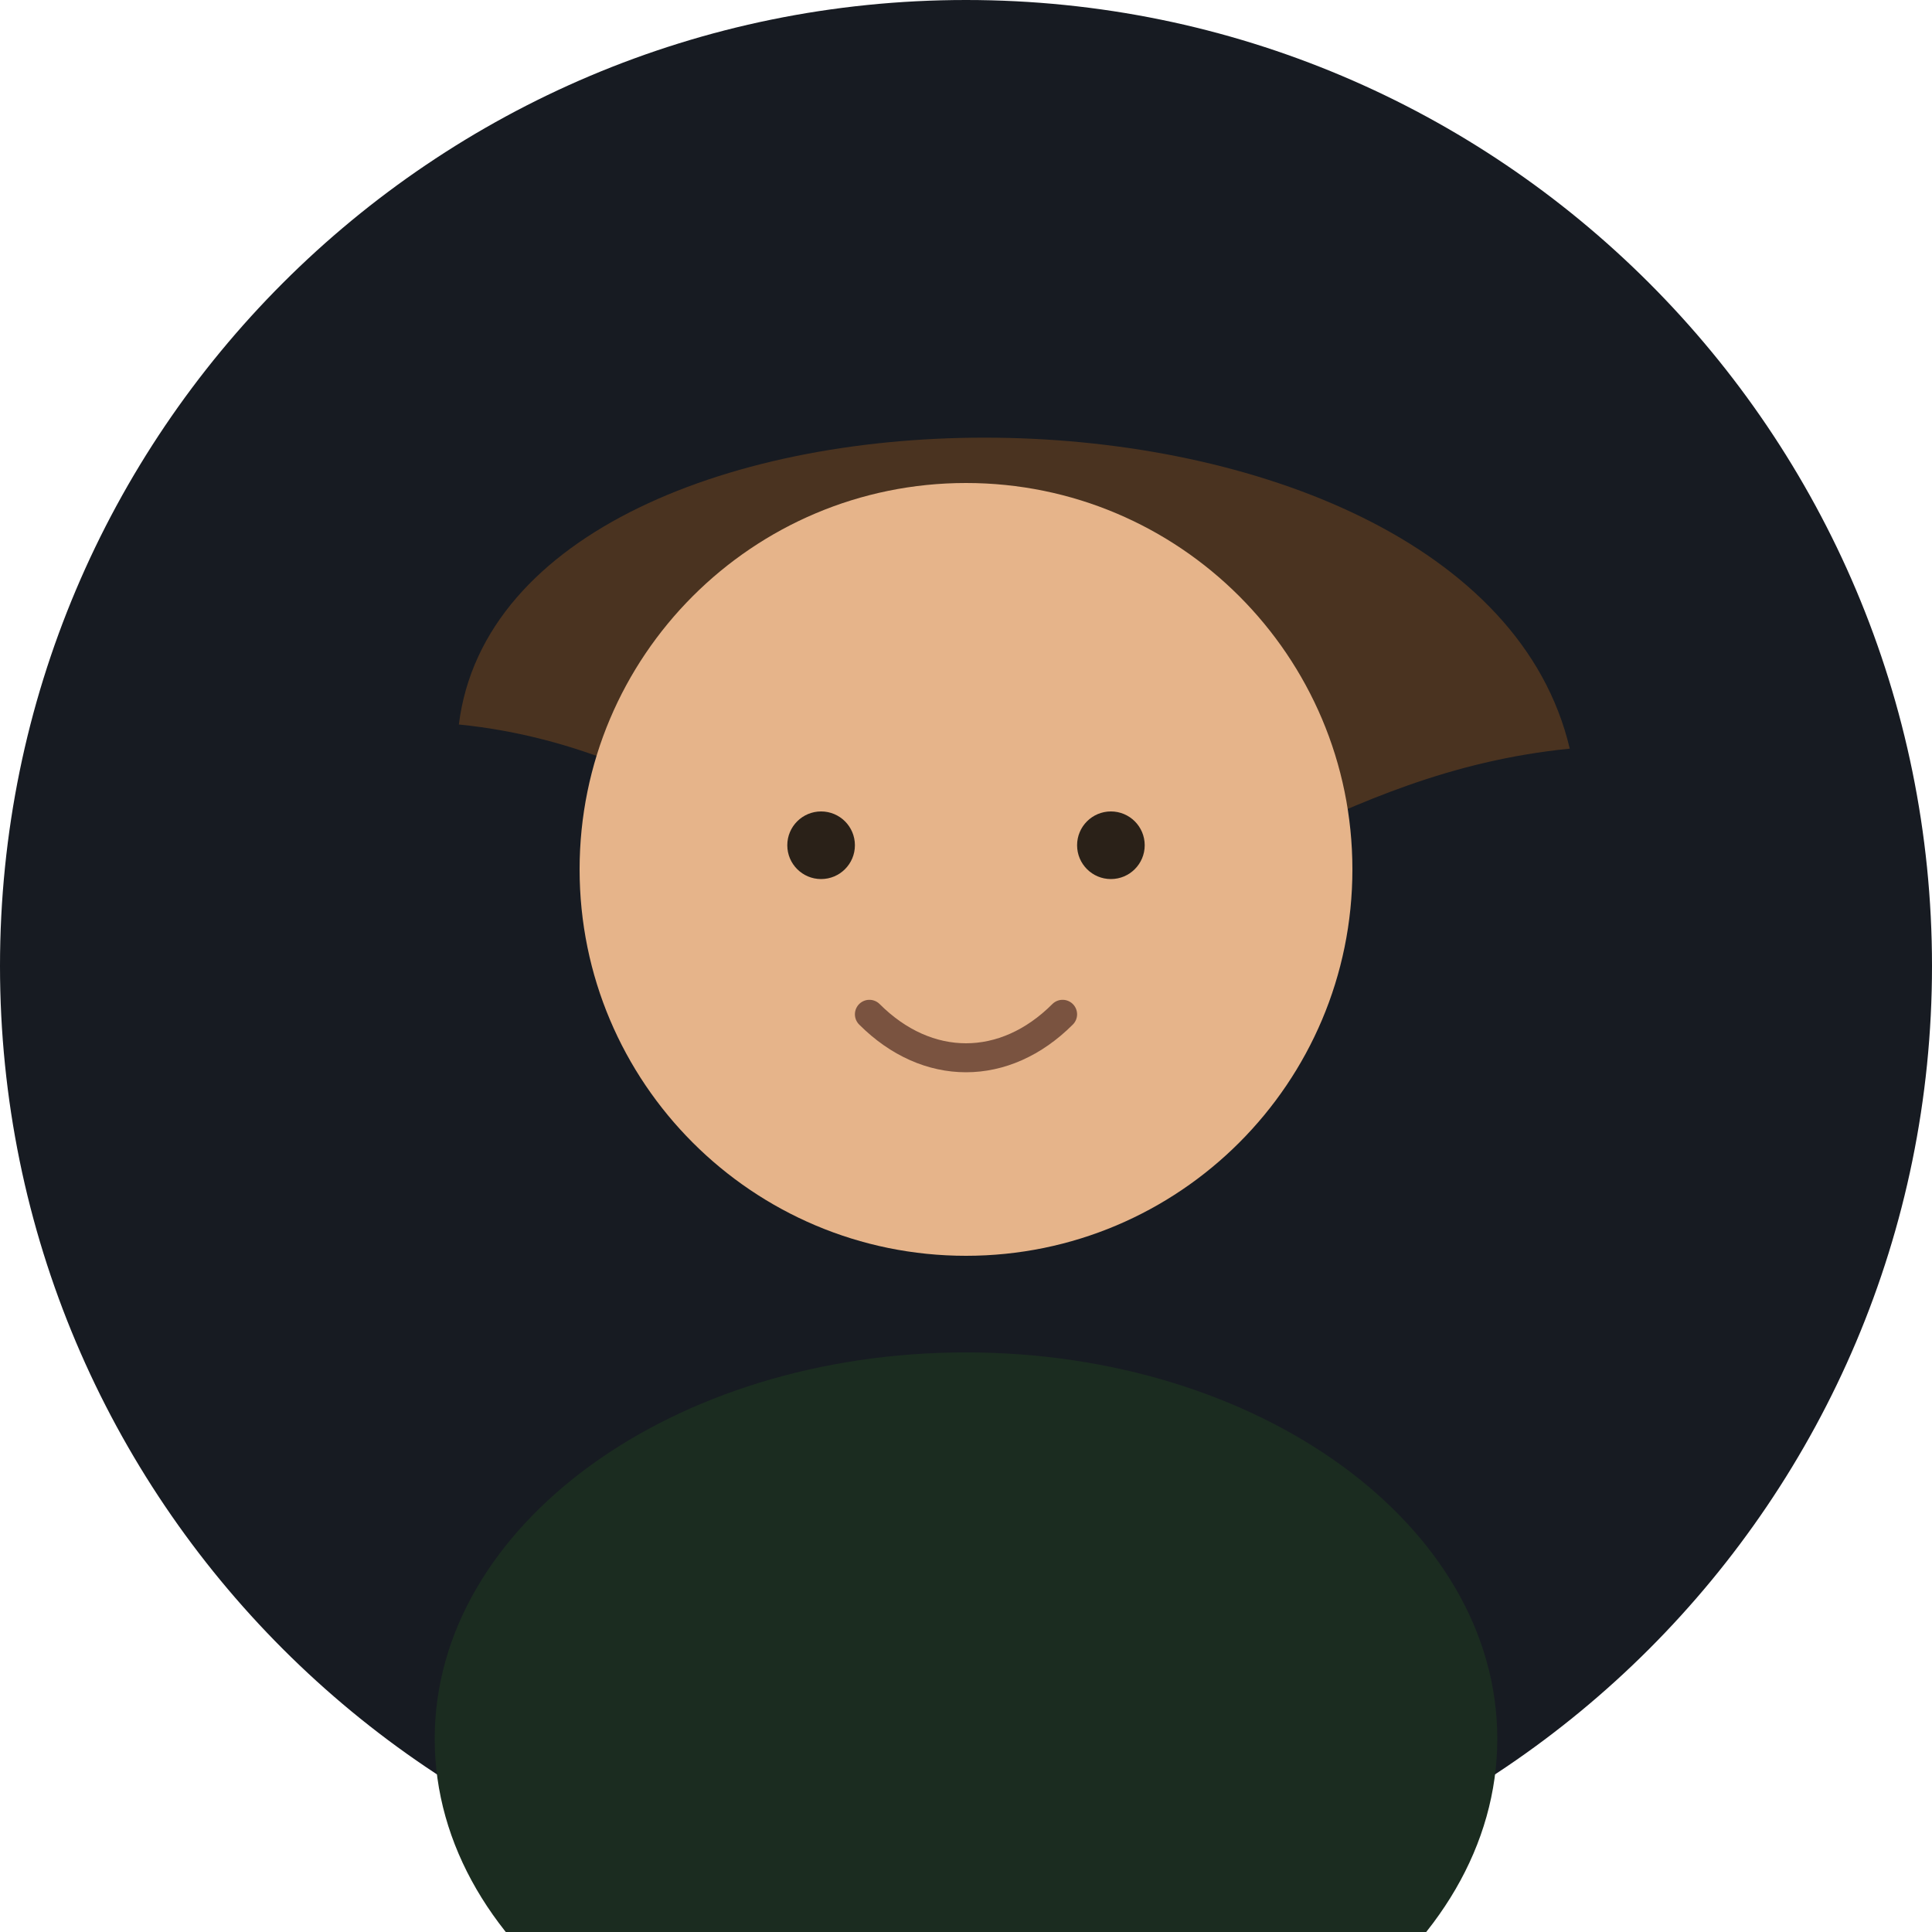
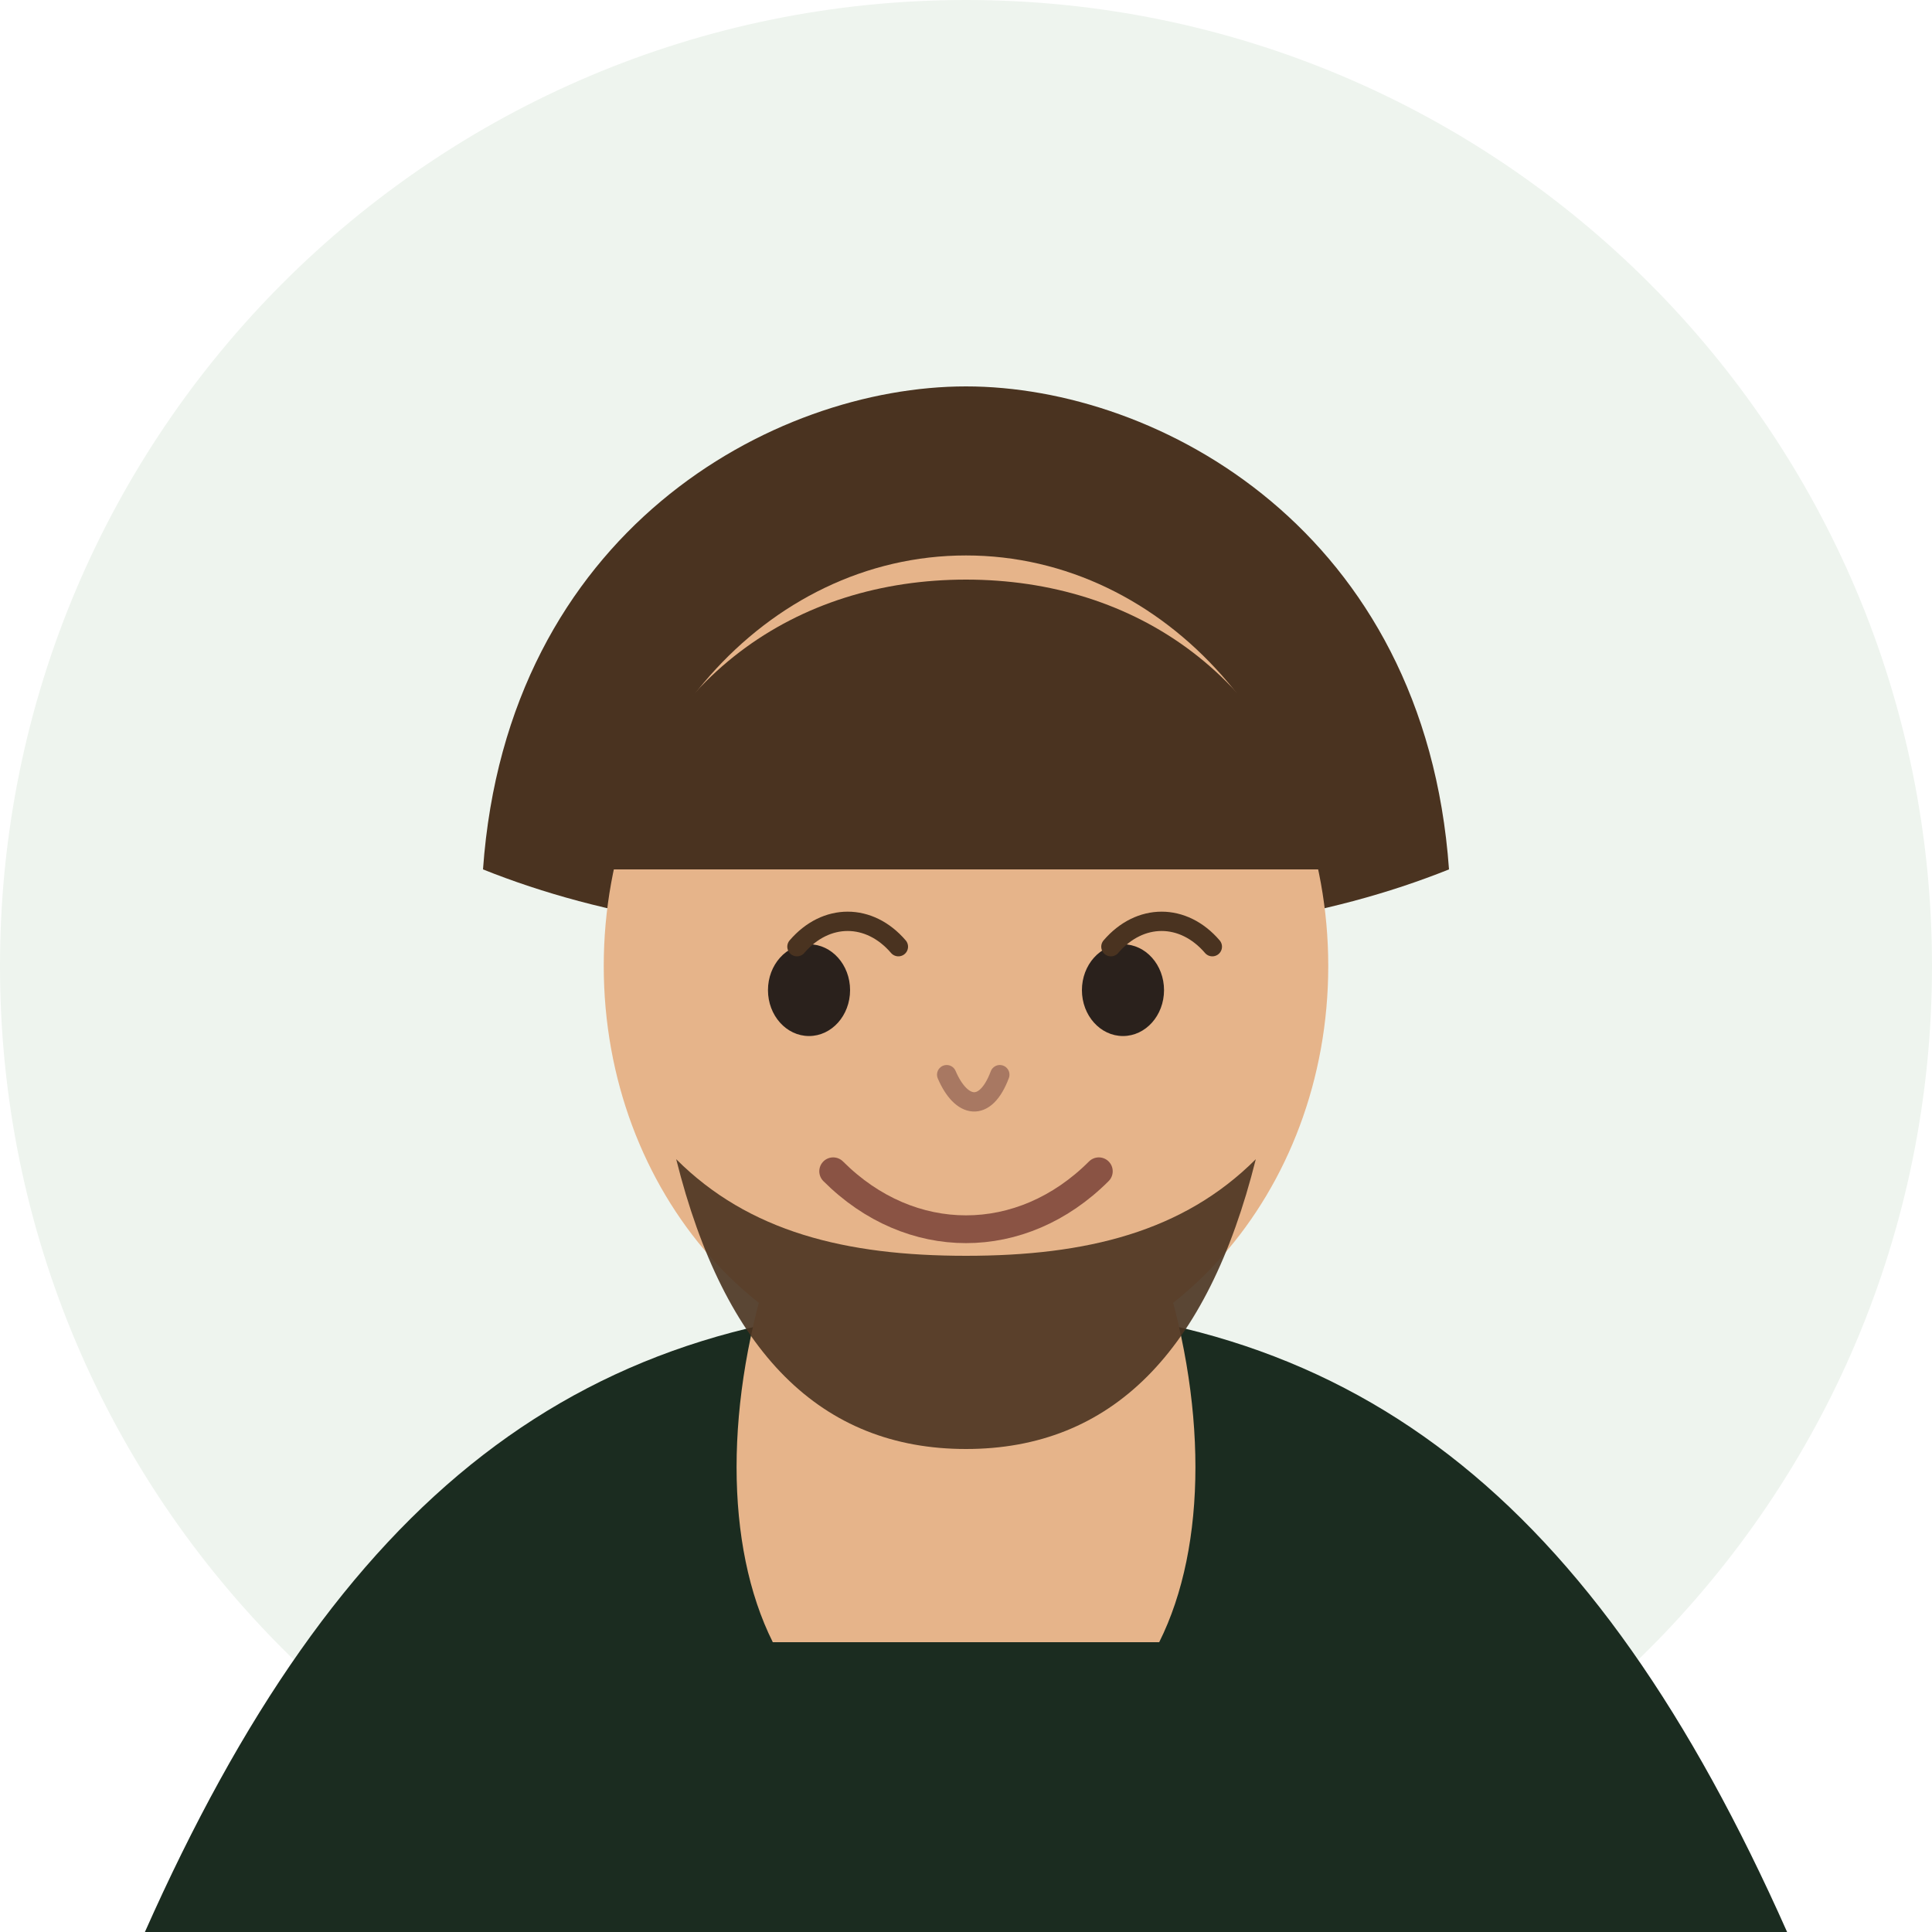
<svg xmlns="http://www.w3.org/2000/svg" viewBox="0 0 80 80">
-   <rect width="80" height="80" rx="40" fill="#171b22" />
-   <path d="M19 30c2-16 42-16 46 1-10 1-15 7-23 7s-13-7-23-8z" fill="#4a3320" />
-   <circle cx="40" cy="36" r="16" fill="#e6b48a" />
-   <ellipse cx="40" cy="72" rx="22" ry="16" fill="#1b2c20" />
-   <circle cx="34" cy="35" r="1.4" fill="#2a2118" />
-   <circle cx="46" cy="35" r="1.4" fill="#2a2118" />
-   <path d="M36 42c2.4 2.4 5.6 2.4 8 0" fill="none" stroke="#7a5340" stroke-width="1.2" stroke-linecap="round" />
+   <circle cx="40" cy="40" r="40" fill="#eef4ee" />
+   <path d="M6 80c8-18 18-26 34-26s26 8 34 26" fill="#1b2c20" />
+   <path d="M32 52h16c2 6 2 12 0 16H32c-2-4-2-10 0-16z" fill="#e6b48a" />
+   <path d="M20 36c1-14 12-20 20-20s19 6 20 20c-5 2-11 3-20 3s-15-1-20-3z" fill="#4a3320" />
+   <ellipse cx="40" cy="40" rx="15" ry="17" fill="#e6b48a" />
+   <path d="M25 36c2-8 8-12 15-12s13 4 15 12" fill="#4a3320" />
+   <ellipse cx="33.5" cy="41" rx="1.7" ry="1.9" fill="#2a211c" />
+   <ellipse cx="46.5" cy="41" rx="1.7" ry="1.9" fill="#2a211c" />
+   <path d="M33 39.2c1.2-1.4 3-1.4 4.2 0" fill="none" stroke="#4a3320" stroke-width="0.8" stroke-linecap="round" />
+   <path d="M46 39.2c1.2-1.4 3-1.4 4.2 0" fill="none" stroke="#4a3320" stroke-width="0.8" stroke-linecap="round" />
+   <path d="M39.2 44.5c.6 1.4 1.6 1.6 2.2 0" fill="none" stroke="#a87862" stroke-width="0.8" stroke-linecap="round" />
+   <path d="M34.5 48.5c3.2 3.2 7.8 3.2 11 0" fill="none" stroke="#8a5344" stroke-width="1.15" stroke-linecap="round" />
+   <path d="M28 48c2 8 6 12 12 12s10-4 12-12c-3 3-7 4-12 4s-9-1-12-4z" fill="#4a3320" opacity="0.9" />
</svg>
